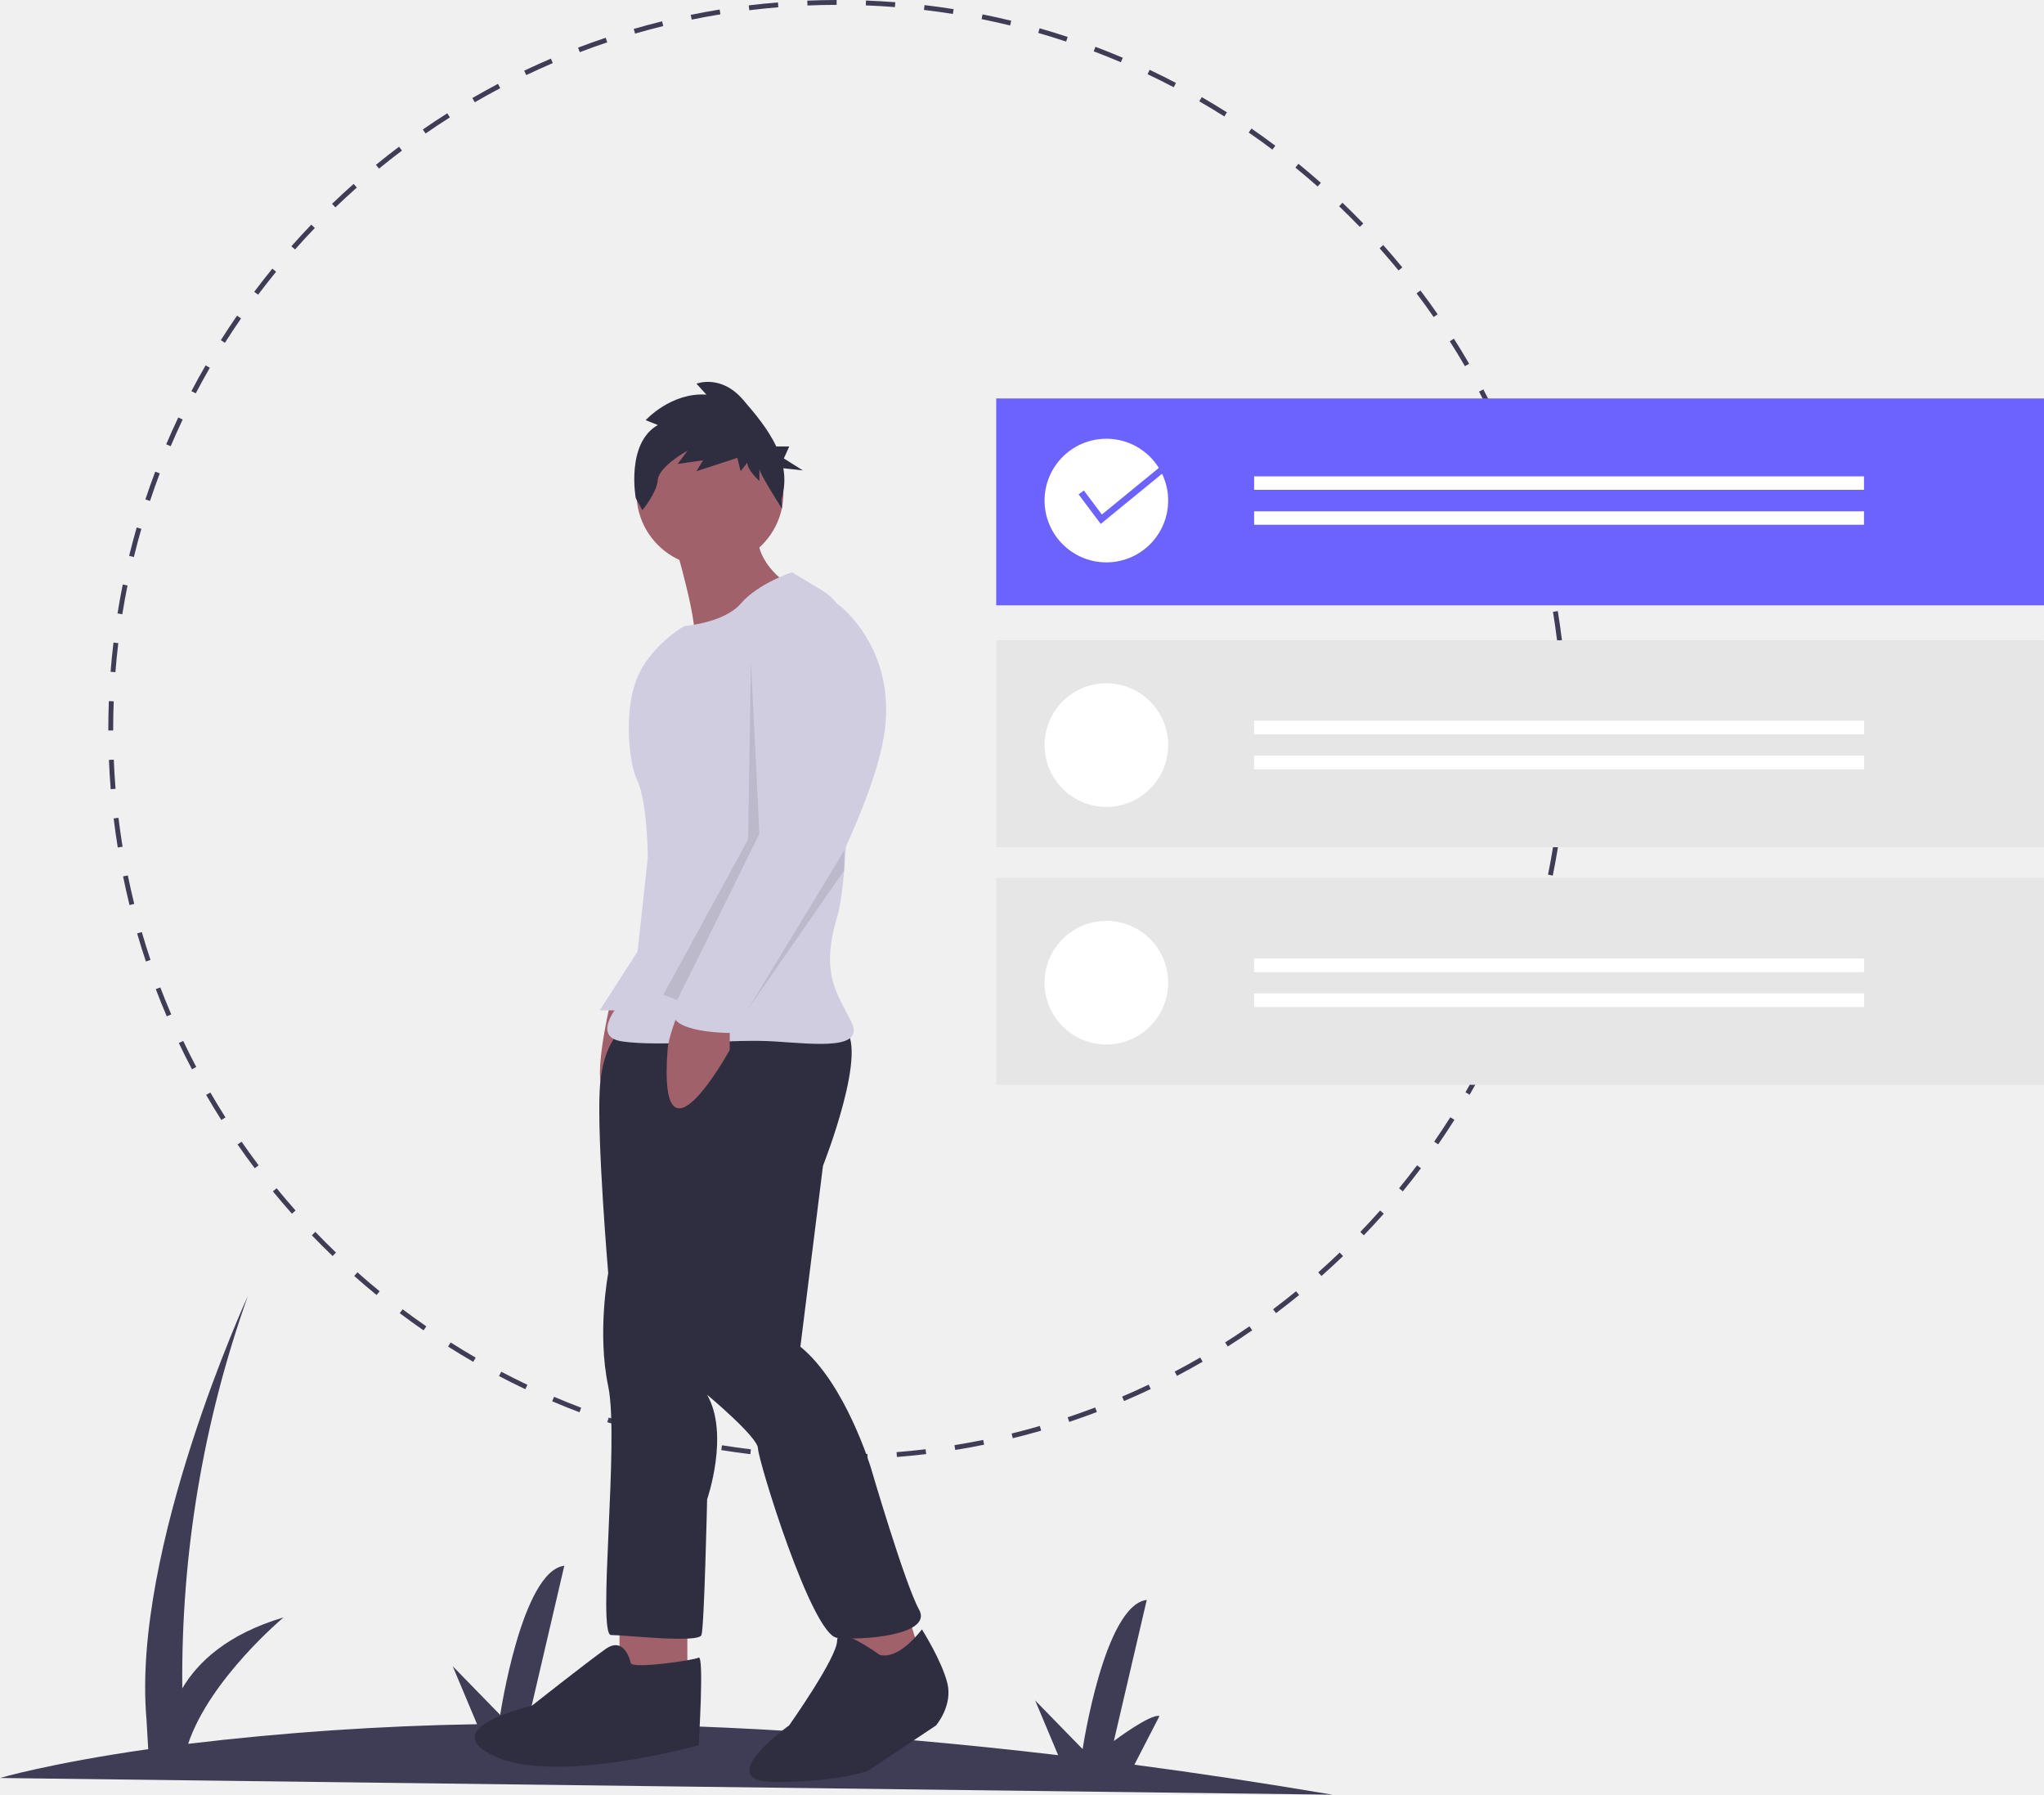
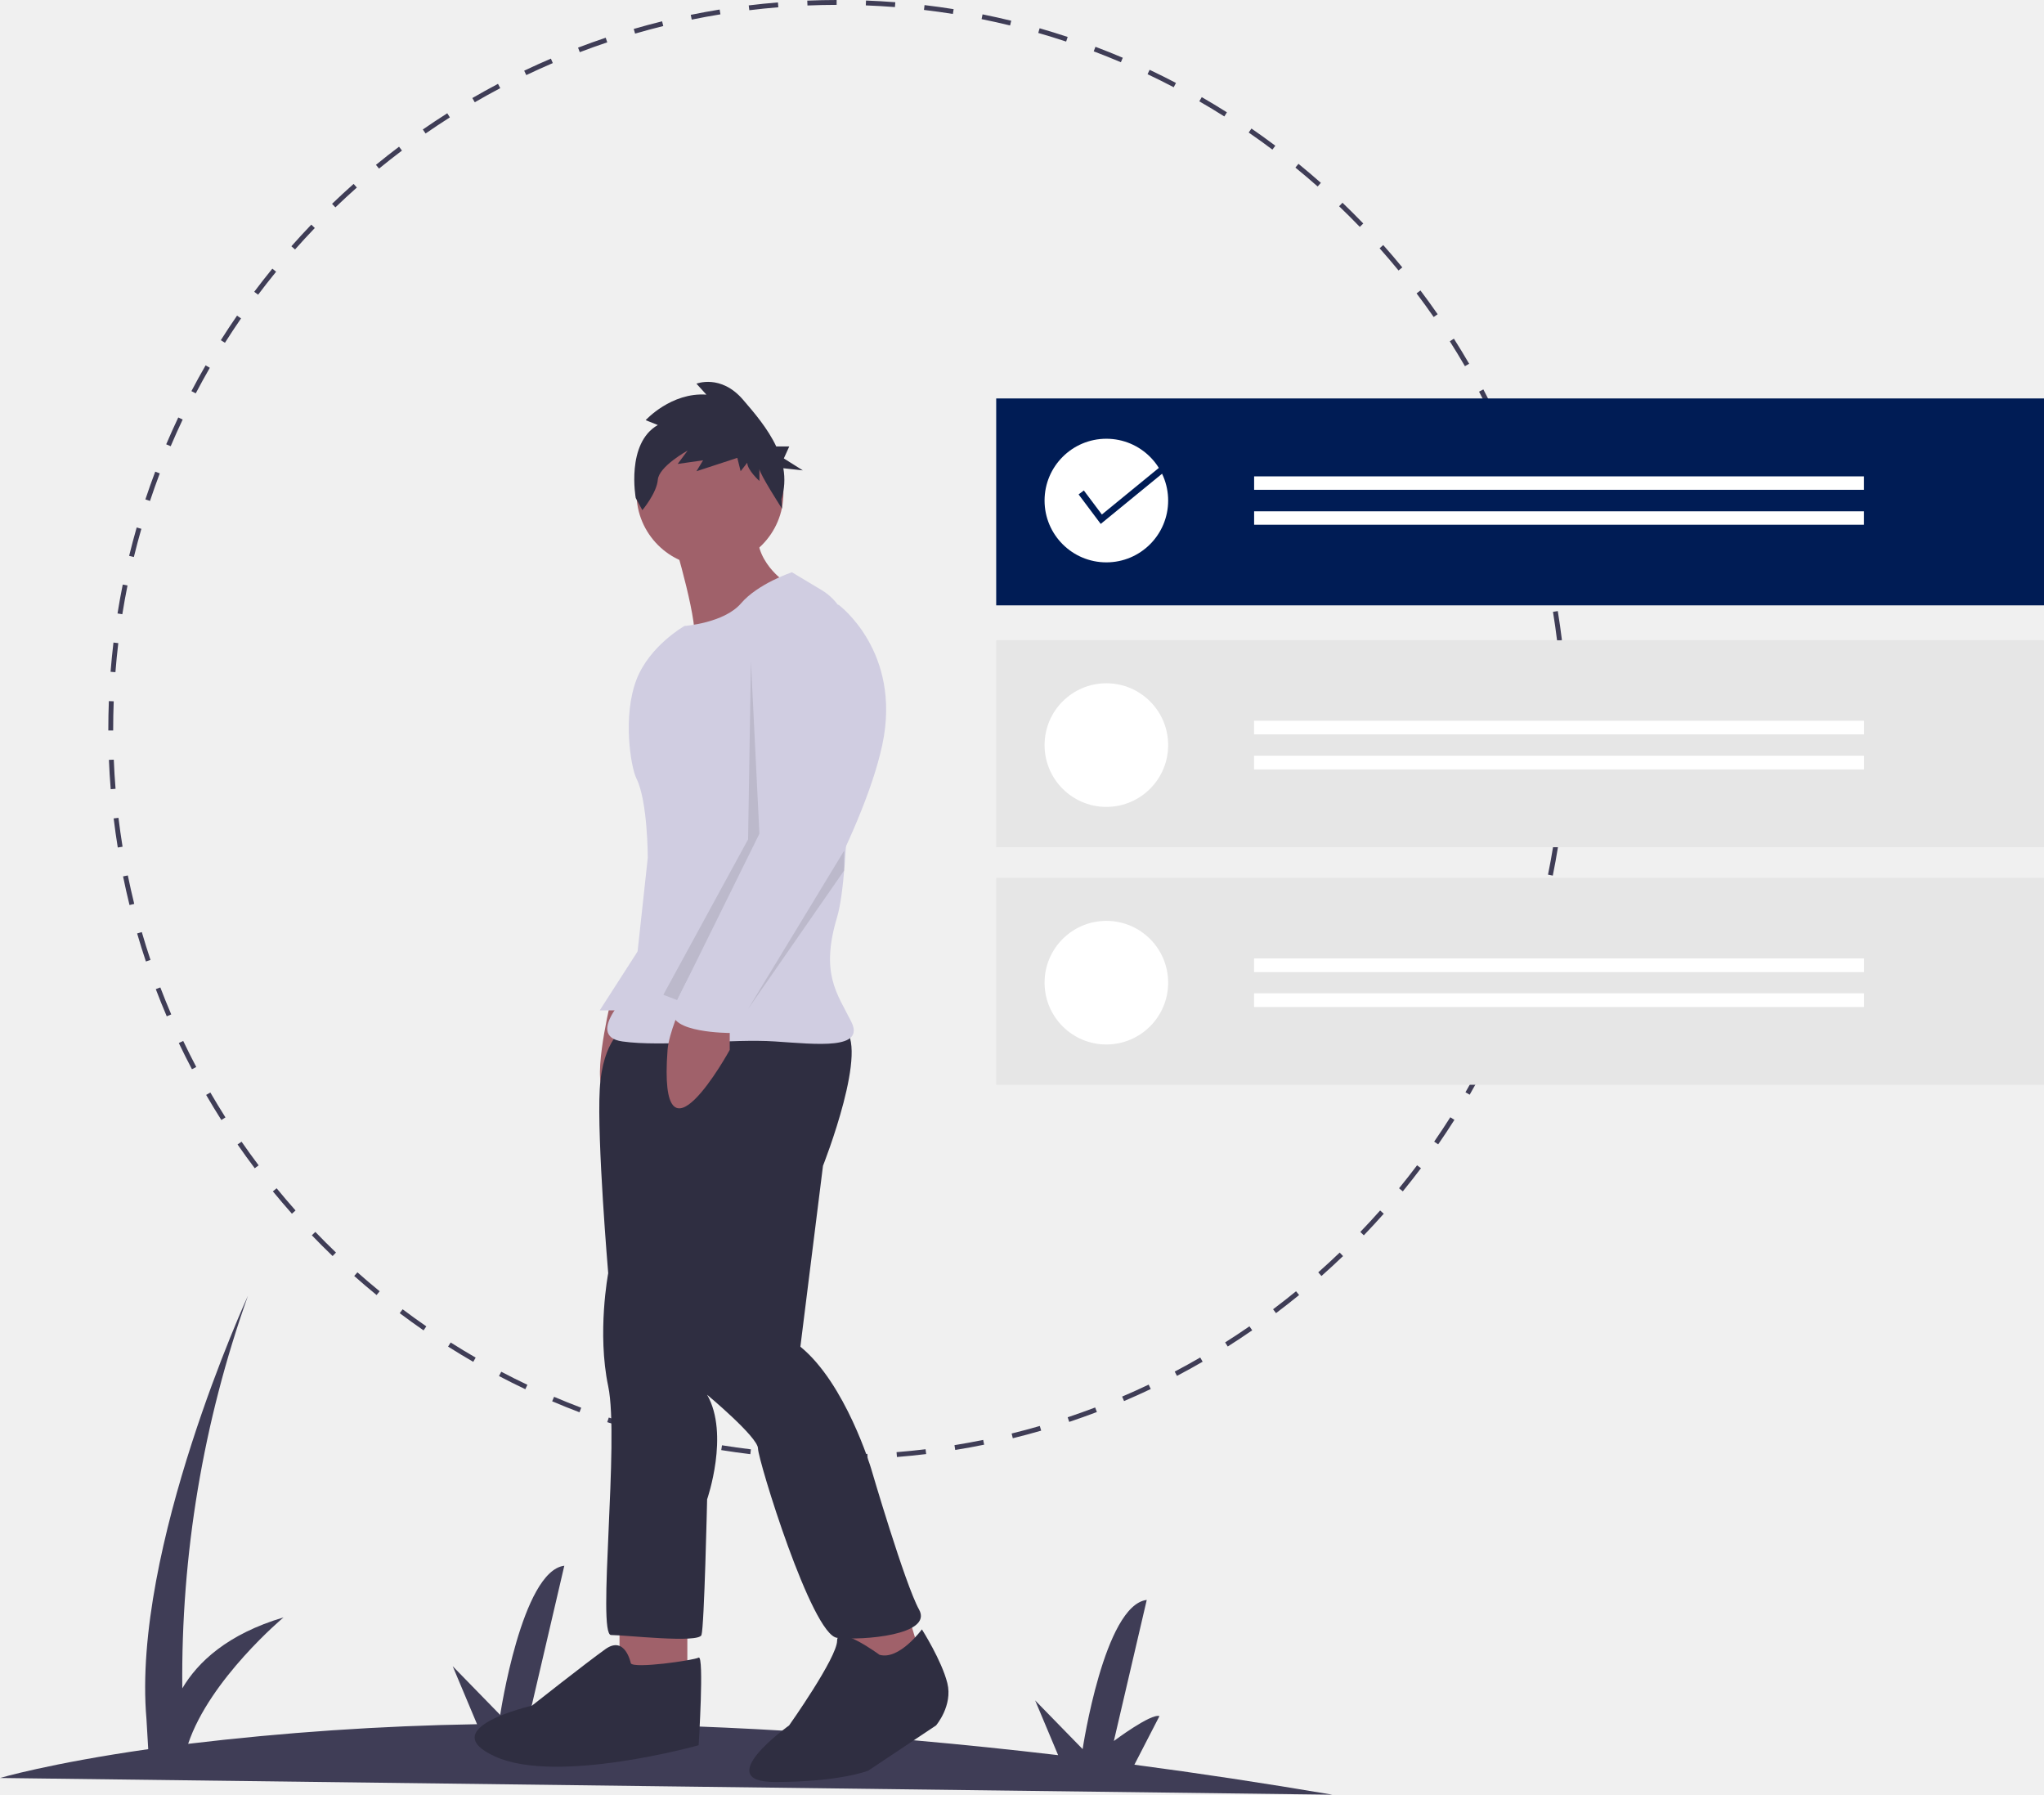
<svg xmlns="http://www.w3.org/2000/svg" id="f3f7ec43-b381-4c0f-aa43-60e3db23781f" data-name="Layer 1" width="840.541" height="737.869" viewBox="0 0 840.541 737.869">
  <path d="M727.673,818.935q-42.352-7.175-81.46-12.324l10.307-19.984c-3.476-1.207-18.745,10.237-18.745,10.237l13.526-58.008c-17.48,2.108-26.367,61.337-26.367,61.337l-19.529-20.025,9.455,22.513c-79.796-9.397-148.71-12.882-206.675-13.007l8.822-17.104c-3.476-1.207-18.745,10.237-18.745,10.237l13.526-58.008c-17.48,2.108-26.367,61.337-26.367,61.337l-19.529-20.025,10.014,23.845a1160.951,1160.951,0,0,0-118.809,8.07C266.019,771.383,296.33,746.042,296.33,746.042c-23.148,6.885-35.291,18.421-41.636,29.177a467.198,467.198,0,0,1,27.004-161.423s-47.847,104.119-41.742,174.008l.73,12.41c-40.563,5.808-60.957,11.851-60.957,11.851Z" transform="translate(-179.7297 -81.06545)" fill="#3f3d56" />
  <path d="M524.436,681.065l-0-2c3.977-.001,8.013-.083,11.999-.242l.08,1.998C532.503,680.982,528.439,681.064,524.436,681.065Zm-12.075-.231c-3.998-.156-8.055-.396-12.057-.711l.157-1.994c3.976.314,8.006.552,11.978.707Zm36.21-.737-.159-1.994c3.969-.317,7.985-.721,11.938-1.198l.24,1.986C556.611,679.371,552.568,679.776,548.572,680.096Zm-60.287-1.166c-3.988-.478-8.012-1.041-11.962-1.675l.317-1.975c3.923.63,7.921,1.189,11.882,1.663Zm84.265-1.729-.319-1.975c3.922-.634,7.894-1.359,11.803-2.154l.398,1.959C580.496,675.834,576.498,676.563,572.55,677.202Zm-108.112-2.103c-3.936-.797-7.902-1.685-11.789-2.636l.476-1.943c3.861.946,7.8,1.827,11.709,2.618Zm131.781-2.717-.479-1.941c3.873-.953,7.772-1.997,11.59-3.104l.557,1.922C604.042,670.373,600.116,671.423,596.218,672.382Zm-155.242-3.03c-3.856-1.113-7.738-2.318-11.536-3.582l.632-1.898c3.773,1.256,7.628,2.453,11.459,3.559Zm178.441-3.689-.634-1.896c3.775-1.262,7.577-2.618,11.301-4.033l.711,1.869C627.047,663.027,623.219,664.393,619.418,665.663Zm-201.39-3.952c-3.752-1.422-7.531-2.941-11.233-4.519l.784-1.84c3.677,1.566,7.432,3.076,11.159,4.487Zm223.94-4.612-.785-1.84c3.656-1.562,7.327-3.217,10.91-4.921l.859,1.807C649.345,653.859,645.648,655.526,641.968,657.098Zm-246.212-4.875c-3.633-1.725-7.275-3.545-10.825-5.411l.931-1.77c3.526,1.853,7.143,3.661,10.751,5.374Zm267.977-5.475-.932-1.77c3.522-1.854,7.051-3.802,10.486-5.789l1.002,1.73C670.83,642.921,667.278,644.882,663.732,646.749Zm-289.395-5.779c-3.485-2.015-6.966-4.122-10.347-6.264l1.07-1.689c3.357,2.127,6.815,4.221,10.277,6.223Zm310.269-6.299-1.07-1.689c3.353-2.124,6.715-4.35,9.993-6.616l1.137,1.645C691.366,630.292,687.981,632.533,684.606,634.67ZM353.907,628.033c-3.307-2.285-6.606-4.664-9.805-7.071l1.202-1.598c3.178,2.391,6.455,4.754,9.74,7.024Zm350.547-7.084-1.203-1.598c3.171-2.385,6.346-4.874,9.437-7.399l1.266,1.549C710.842,616.043,707.645,618.548,704.454,620.949Zm-369.864-7.446c-3.105-2.537-6.201-5.172-9.203-7.832l1.326-1.496c2.982,2.642,6.058,5.26,9.142,7.779Zm388.558-7.827-1.326-1.496c2.979-2.641,5.946-5.378,8.817-8.135l1.385,1.443C729.135,600.262,726.148,603.017,723.148,605.675ZM316.507,597.479c-2.885-2.771-5.759-5.645-8.543-8.539l1.441-1.387c2.766,2.876,5.621,5.73,8.487,8.482Zm424.061-8.531-1.441-1.387c2.757-2.867,5.496-5.833,8.143-8.816l1.496,1.328C746.101,583.075,743.344,586.061,740.568,588.948Zm-440.797-8.879c-2.667-3.006-5.301-6.099-7.831-9.192l1.549-1.266c2.512,3.073,5.129,6.146,7.778,9.13Zm456.832-9.194-1.549-1.266c2.527-3.09,5.021-6.268,7.414-9.444l1.598,1.203C761.657,564.566,759.145,567.764,756.602,570.875Zm-472.116-9.492c-2.41-3.2-4.788-6.491-7.066-9.783l1.645-1.139c2.263,3.271,4.625,6.54,7.019,9.719Zm486.656-9.816-1.645-1.137c2.271-3.285,4.504-6.654,6.634-10.014l1.689,1.07C775.677,544.868,773.429,548.259,771.142,551.566ZM270.754,541.543c-2.143-3.379-4.248-6.849-6.255-10.313l1.73-1.002c1.994,3.441,4.085,6.888,6.213,10.244ZM784.092,531.143l-1.73-1.002c2.002-3.46,3.956-7,5.809-10.521l1.77.932C788.075,524.096,786.107,527.66,784.092,531.143ZM258.665,520.673c-1.863-3.538-3.681-7.164-5.401-10.777l1.806-.859c1.709,3.589,3.515,7.19,5.365,10.705ZM795.356,509.731l-1.807-.859c1.712-3.602,3.375-7.289,4.941-10.961l1.84.785C798.754,502.392,797.08,506.105,795.356,509.731ZM248.304,498.916c-1.575-3.684-3.093-7.441-4.511-11.17l1.869-.711c1.409,3.702,2.917,7.436,4.481,11.094ZM804.856,487.463l-1.87-.709c1.418-3.741,2.777-7.555,4.038-11.333l1.896.633C807.652,479.859,806.284,483.697,804.856,487.463ZM239.726,476.371c-1.273-3.802-2.485-7.682-3.602-11.53l1.921-.557c1.109,3.822,2.313,7.676,3.578,11.452Zm572.785-11.853-1.922-.555c1.104-3.816,2.146-7.716,3.098-11.592l1.941.477C814.67,456.751,813.621,460.677,812.511,464.518ZM232.993,453.173c-.961-3.895-1.854-7.858-2.656-11.783l1.96-.4c.796,3.898,1.683,7.837,2.637,11.705ZM818.27,441.063l-1.961-.398c.791-3.896,1.514-7.867,2.148-11.804l1.975.318C819.794,433.142,819.066,437.14,818.27,441.063ZM228.161,429.508c-.641-3.948-1.211-7.972-1.695-11.959l1.985-.24c.48,3.961,1.047,7.957,1.684,11.879Zm593.953-12.293-1.986-.238c.476-3.959.877-7.976,1.191-11.938l1.994.158C822.996,409.187,822.593,413.23,822.114,417.215ZM225.254,405.533c-.323-3.995-.569-8.051-.731-12.058l1.998-.081c.162,3.979.406,8.009.727,11.978ZM824.032,393.142l-1.998-.079c.156-3.985.236-8.021.236-11.997l-.001-.663h2l.001.658C824.27,385.067,824.19,389.129,824.032,393.142Zm-597.762-11.744h-2l0-.336c0-3.901.076-7.853.226-11.739l1.998.077c-.148,3.861-.224,7.786-.224,11.666Zm595.736-12.988c-.165-3.971-.413-8.001-.739-11.977l1.994-.163c.327,4.002.577,8.059.743,12.057Zm-594.811-10.988-1.994-.156c.314-4.005.714-8.049,1.187-12.021l1.986.236C227.904,349.427,227.507,353.444,227.195,357.422Zm592.855-12.925c-.482-3.944-1.053-7.94-1.697-11.877l1.975-.323c.647,3.963,1.223,7.986,1.707,11.958Zm-590.02-10.898-1.975-.316c.634-3.96,1.357-7.959,2.15-11.886l1.96.396C231.378,325.692,230.659,329.665,230.03,333.599Zm586.147-12.779c-.803-3.908-1.694-7.845-2.65-11.702l1.941-.481c.963,3.883,1.86,7.847,2.668,11.781ZM234.776,310.081l-1.943-.475c.951-3.893,1.996-7.82,3.105-11.675l1.922.553C236.759,302.313,235.721,306.215,234.776,310.081ZM810.404,297.533c-1.113-3.82-2.32-7.672-3.59-11.449l1.896-.637c1.277,3.802,2.493,7.68,3.613,11.526ZM241.412,287.024l-1.898-.631c1.266-3.808,2.629-7.648,4.052-11.414l1.871.707C244.024,279.427,242.669,283.242,241.412,287.024Zm561.349-12.234c-1.421-3.72-2.933-7.451-4.493-11.09l1.838-.788c1.571,3.663,3.094,7.419,4.524,11.164Zm-552.842-10.266-1.841-.783c1.572-3.695,3.242-7.41,4.963-11.04l1.807.856C253.139,257.165,251.481,260.855,249.92,264.525Zm543.409-11.728c-1.712-3.585-3.521-7.185-5.376-10.699l1.768-.934c1.869,3.538,3.69,7.162,5.413,10.771Zm-533.111-9.995-1.771-.929c1.864-3.553,3.828-7.119,5.836-10.598l1.732,1C264.02,235.732,262.07,239.274,260.218,242.803Zm521.928-11.181c-2-3.443-4.094-6.887-6.225-10.238l1.688-1.073c2.146,3.374,4.253,6.841,6.267,10.307Zm-509.915-9.626-1.69-1.069c2.146-3.392,4.389-6.786,6.668-10.087l1.646,1.136C276.591,215.254,274.363,218.626,272.232,221.996ZM769.288,211.401c-2.269-3.269-4.634-6.537-7.029-9.71l1.596-1.205c2.412,3.195,4.793,6.484,7.076,9.776ZM285.874,202.231l-1.599-1.201c2.41-3.208,4.917-6.409,7.452-9.516l1.55,1.265C290.76,195.864,288.269,199.044,285.874,202.231Zm468.969-9.964c-2.522-3.078-5.144-6.146-7.788-9.121l1.494-1.329c2.663,2.995,5.301,6.084,7.841,9.183Zm-453.791-8.634-1.497-1.325c2.655-3,5.41-5.989,8.187-8.885l1.443,1.385C306.427,177.683,303.691,180.653,301.053,183.632Zm437.854-9.292c-2.768-2.872-5.626-5.722-8.497-8.473l1.384-1.444c2.89,2.77,5.768,5.639,8.553,8.53Zm-421.244-8.025-1.387-1.441c2.886-2.777,5.87-5.535,8.868-8.198l1.328,1.495C323.494,160.817,320.53,163.557,317.663,166.315Zm403.917-8.577c-2.988-2.642-6.067-5.256-9.15-7.77l1.264-1.55c3.104,2.53,6.203,5.162,9.211,7.822ZM335.598,150.388l-1.268-1.547c3.103-2.542,6.296-5.051,9.491-7.459l1.204,1.597C341.852,145.371,338.68,147.864,335.598,150.388Zm367.374-7.817c-3.19-2.395-6.471-4.754-9.747-7.014l1.135-1.646c3.299,2.275,6.601,4.65,9.813,7.061Zm-348.231-6.618-1.14-1.644c3.297-2.285,6.679-4.529,10.053-6.672l1.072,1.688C361.376,131.454,358.016,133.684,354.742,135.953ZM683.201,128.939c-3.372-2.13-6.832-4.219-10.285-6.21l1-1.732c3.475,2.004,6.958,4.107,10.354,6.251Zm-308.232-5.831-1.003-1.73c3.458-2.005,7.008-3.97,10.55-5.839l.934,1.769C381.93,119.164,378.404,121.115,374.969,123.108Zm287.419-6.171c-3.532-1.851-7.151-3.655-10.758-5.362l.855-1.808c3.631,1.719,7.275,3.535,10.83,5.398Zm-266.238-5-.861-1.806c3.606-1.719,7.3-3.39,10.979-4.966l.787,1.838C403.401,108.568,399.732,110.228,396.15,111.937ZM640.66,106.651c-3.676-1.561-7.432-3.066-11.164-4.476l.707-1.871c3.757,1.418,7.539,2.935,11.238,4.506Zm-222.512-4.135-.712-1.869c3.742-1.427,7.568-2.797,11.372-4.073l.636,1.896C425.666,99.737,421.866,101.099,418.148,102.516Zm200.007-4.36c-3.779-1.253-7.636-2.446-11.463-3.545l.553-1.922c3.853,1.106,7.734,2.307,11.539,3.569ZM440.895,94.885l-.559-1.92c3.846-1.119,7.771-2.175,11.665-3.138l.48,1.941C448.614,92.726,444.716,93.774,440.895,94.885ZM595.095,91.533c-3.861-.942-7.802-1.818-11.712-2.605l.395-1.961c3.937.792,7.904,1.675,11.792,2.623ZM464.185,89.126l-.401-1.959c3.921-.803,7.918-1.537,11.88-2.183l.322,1.974C472.05,87.599,468.079,88.329,464.185,89.126ZM571.575,86.799c-3.933-.627-7.932-1.183-11.885-1.65l.235-1.986c3.979.471,8.005,1.03,11.964,1.662Zm-83.711-1.533-.242-1.985c3.979-.484,8.021-.895,12.017-1.219l.162,1.993C495.832,84.378,491.816,84.785,487.864,85.267Zm59.886-1.29c-3.965-.309-7.995-.542-11.979-.693l.076-1.999c4.01.152,8.066.387,12.058.698Zm-35.972-.655-.082-1.998c3.999-.165,8.062-.252,12.076-.259l.003,2C519.787,83.072,515.751,83.159,511.778,83.322Z" transform="translate(-179.7297 -81.06545)" fill="#3f3d56" />
  <path d="M430.423,494.719s-8.135,34.862-1.162,34.862,20.918-16.269,20.918-16.269v-9.297Z" transform="translate(-179.7297 -81.06545)" fill="#a0616a" />
  <polygon points="267.544 382.858 246.627 415.396 261.734 415.396 267.544 382.858" fill="#d0cde1" />
  <rect x="254.761" y="666.406" width="27.89" height="23.242" fill="#a0616a" />
  <polygon points="344.242 662.92 350.052 689.648 379.104 682.675 372.132 659.434 344.242 662.92" fill="#a0616a" />
  <path d="M436.815,503.434S427.518,508.082,426.356,529s3.486,75.535,3.486,75.535-4.648,24.404,0,46.483-4.648,102.263,1.162,102.263,36.025,3.486,37.187,0,2.324-55.78,2.324-55.78,9.297-26.728,0-42.997c0,0,20.918,17.431,20.918,22.08s22.08,76.698,32.538,77.86,39.511-1.162,33.7-11.621-19.755-58.104-19.755-58.104-10.459-34.862-29.052-49.97l9.297-74.373s19.755-49.97,8.135-56.942S436.815,503.434,436.815,503.434Z" transform="translate(-179.7297 -81.06545)" fill="#2f2e41" />
  <circle cx="291.948" cy="202.735" r="30.214" fill="#a0616a" />
  <path d="M456.57,302.394s11.621,38.349,8.135,42.997S501.892,319.825,501.892,319.825s-15.107-10.459-9.297-25.566Z" transform="translate(-179.7297 -81.06545)" fill="#a0616a" />
  <path d="M505.378,316.339s-13.945,4.648-20.918,12.783-23.242,9.297-23.242,9.297-14.382,8.1-19.755,22.08c-5.727,14.899-2.398,35.877,0,40.673,4.648,9.297,4.648,32.538,4.648,32.538L440.301,487.165s-20.918,19.755-4.648,22.08,45.321-1.162,62.752,0,37.187,3.486,31.376-8.135-12.783-19.755-5.81-42.997c5.456-18.187,5.22-86.187,4.859-114.903a23.118,23.118,0,0,0-11.227-19.537Z" transform="translate(-179.7297 -81.06545)" fill="#d0cde1" />
  <path d="M460.057,494.137s-5.287,11.64-5.81,18.593c-4.067,54.037,25.566,0,25.566,0v-9.297Z" transform="translate(-179.7297 -81.06545)" fill="#a0616a" />
  <path d="M541.402,761.417s-17.431-12.783-17.431-5.81-19.755,34.862-19.755,34.862-32.538,23.242-5.81,23.242,38.349-4.648,38.349-4.648l27.89-18.593s6.973-8.135,4.648-17.431-10.459-22.08-10.459-22.08S549.537,763.741,541.402,761.417Z" transform="translate(-179.7297 -81.06545)" fill="#2f2e41" />
  <path d="M439.139,764.903s-2.324-11.621-10.459-5.81-30.214,23.242-30.214,23.242-40.673,9.297-15.107,20.918,83.67-4.648,83.67-4.648,2.324-37.187,0-36.025S440.301,767.227,439.139,764.903Z" transform="translate(-179.7297 -81.06545)" fill="#2f2e41" />
  <polygon points="308.798 271.879 312.284 342.766 278.503 411.185 272.773 409.005 307.636 345.09 308.798 271.879" opacity="0.1" />
  <path d="M515.837,331.446l8.716-1.743s26.147,19.174,18.012,57.523-44.159,96.453-44.159,96.453-8.135,10.459-10.459,12.783-6.973,0-4.648,3.486-3.486,5.81-3.486,5.81-25.566,0-23.242-9.297,41.835-75.535,41.835-75.535L492.595,359.336S487.947,329.122,515.837,331.446Z" transform="translate(-179.7297 -81.06545)" fill="#d0cde1" />
  <polygon points="347.147 357.873 347.147 349.738 307.636 414.815 347.147 357.873" opacity="0.1" />
  <path d="M450.238,255.811l-4.995-2s10.444-11.498,24.975-10.498l-4.087-4.499s9.99-3.999,19.072,6.499c4.774,5.519,10.298,12.006,13.741,19.313h5.349l-2.233,4.916,7.814,4.916-8.02-.883a27.202,27.202,0,0,1-.759,12.732l.215,3.886s-9.297-14.384-9.297-16.384v4.999s-4.995-4.499-4.995-7.499l-2.724,3.499L482.932,269.309l-16.801,5.499,2.724-4.499-10.444,1.5,4.087-5.499s-11.806,6.499-12.26,11.998-6.357,12.498-6.357,12.498l-2.724-4.999S437.07,263.31,450.238,255.811Z" transform="translate(-179.7297 -81.06545)" fill="#2f2e41" />
-   <rect x="409.664" y="163.816" width="430.876" height="85.07" fill="#6c63ff" />
+   <rect x="409.664" y="163.816" width="430.876" height="85.07" fill="#001C55" />
  <rect x="409.664" y="263.249" width="430.876" height="85.07" fill="#e6e6e6" />
  <circle cx="454.961" cy="205.798" r="25.411" fill="#fff" />
  <rect x="515.726" y="195.855" width="250.792" height="5.524" fill="#fff" />
  <rect x="515.726" y="210.218" width="250.792" height="5.524" fill="#fff" />
  <circle cx="454.961" cy="306.336" r="25.411" fill="#fff" />
  <rect x="515.726" y="296.393" width="250.792" height="5.524" fill="#fff" />
  <rect x="515.726" y="310.755" width="250.792" height="5.524" fill="#fff" />
  <rect x="515.726" y="296.393" width="250.792" height="5.524" fill="#fff" />
  <rect x="515.726" y="310.755" width="250.792" height="5.524" fill="#fff" />
  <rect x="409.664" y="360.927" width="430.876" height="85.07" fill="#e6e6e6" />
  <circle cx="454.961" cy="404.015" r="25.411" fill="#fff" />
  <rect x="515.726" y="394.071" width="250.792" height="5.524" fill="#fff" />
  <rect x="515.726" y="408.434" width="250.792" height="5.524" fill="#fff" />
  <rect x="515.726" y="394.071" width="250.792" height="5.524" fill="#fff" />
  <rect x="515.726" y="408.434" width="250.792" height="5.524" fill="#fff" />
-   <polygon points="452.646 215.405 443.545 203.271 445.701 201.654 453.115 211.539 482.305 187.657 484.011 189.743 452.646 215.405" fill="#6c63ff" />
+   <polygon points="452.646 215.405 443.545 203.271 445.701 201.654 453.115 211.539 482.305 187.657 484.011 189.743 452.646 215.405" fill="#001C55" />
</svg>
